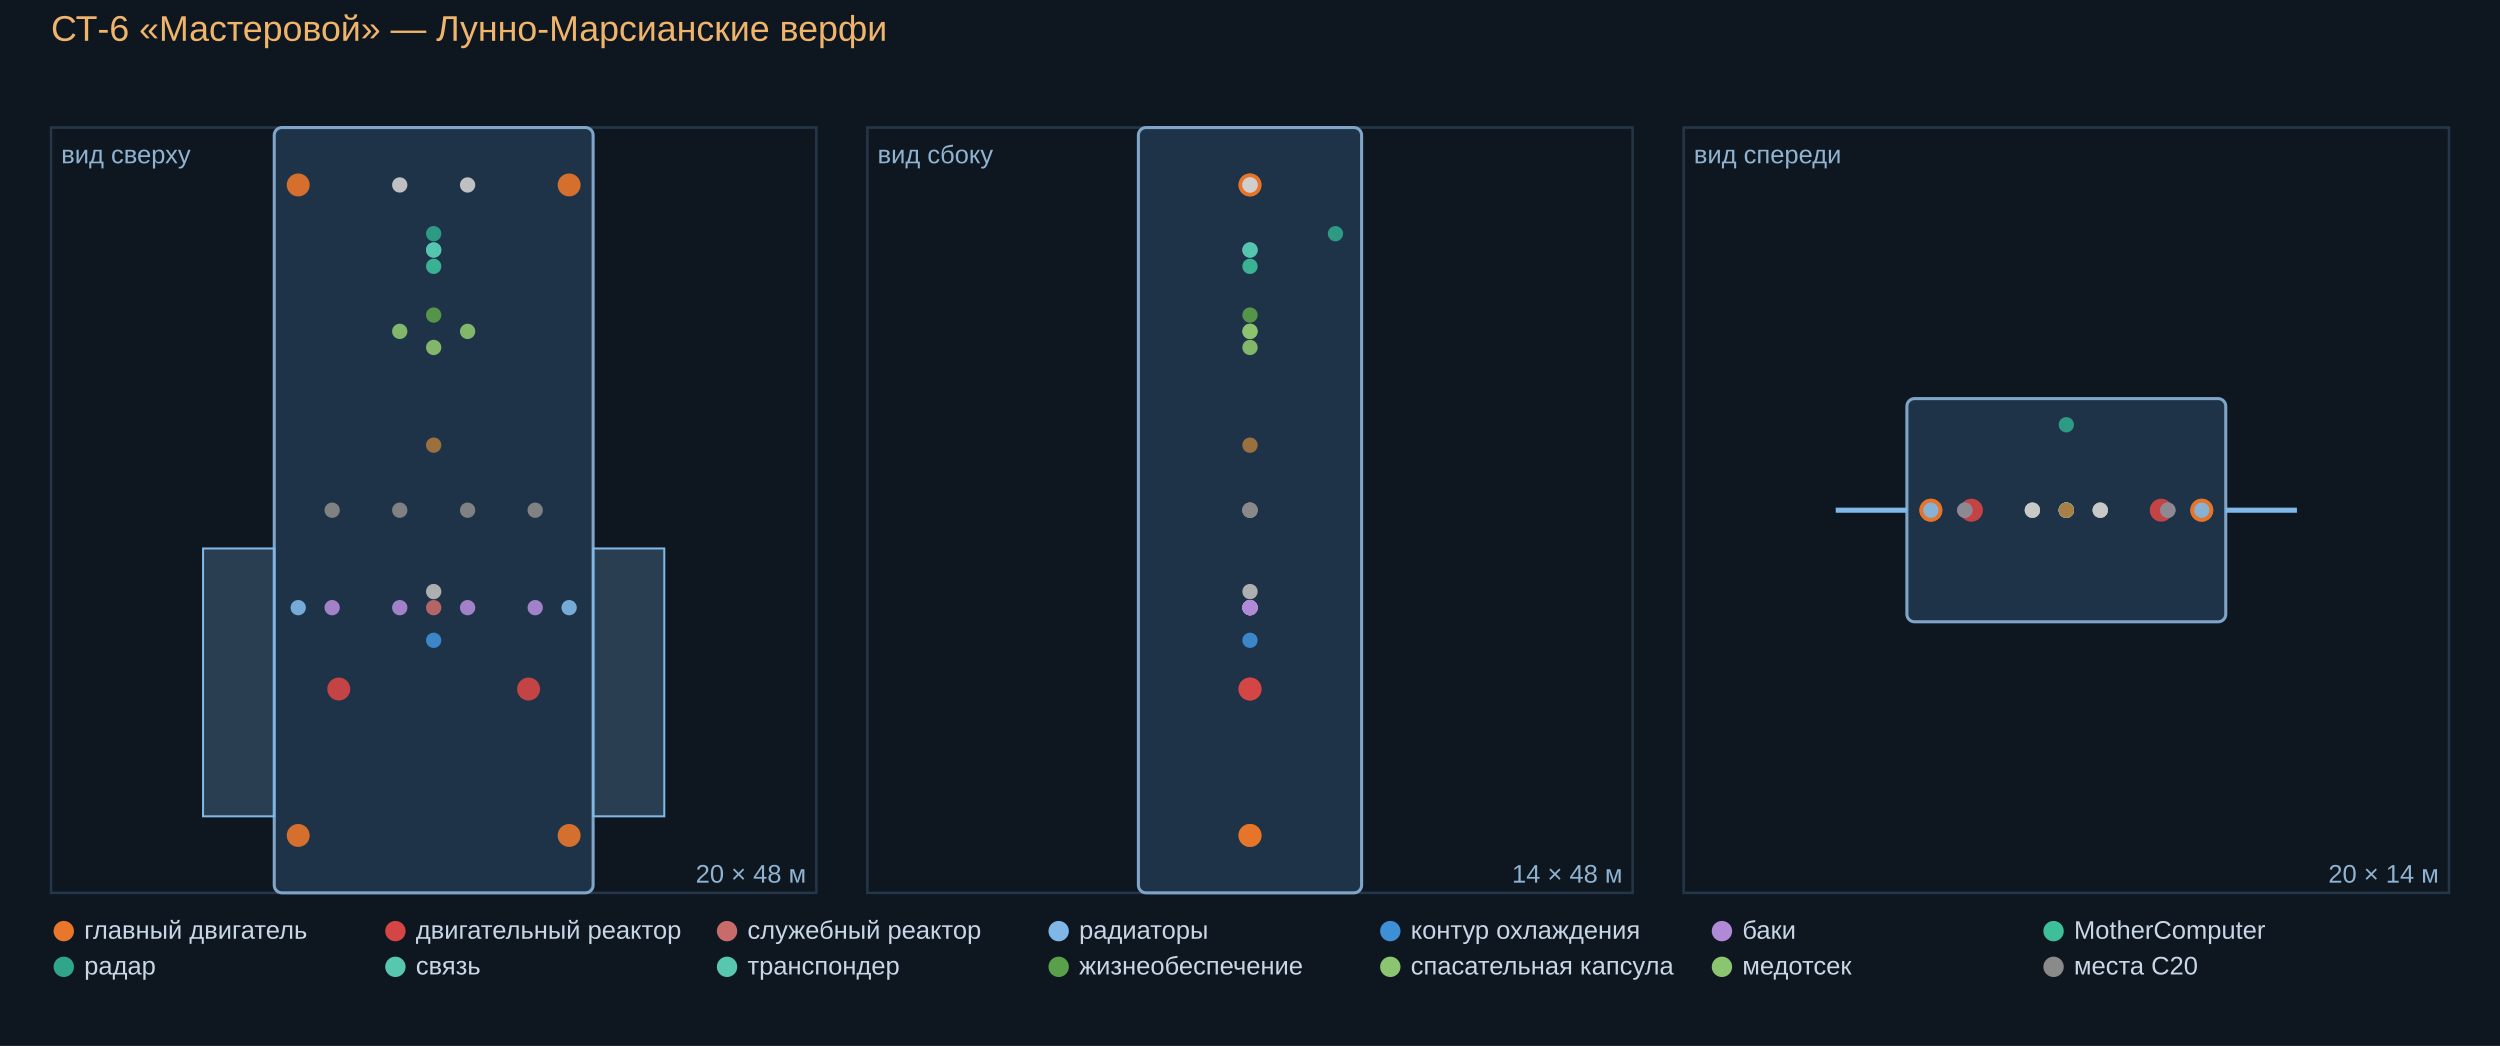
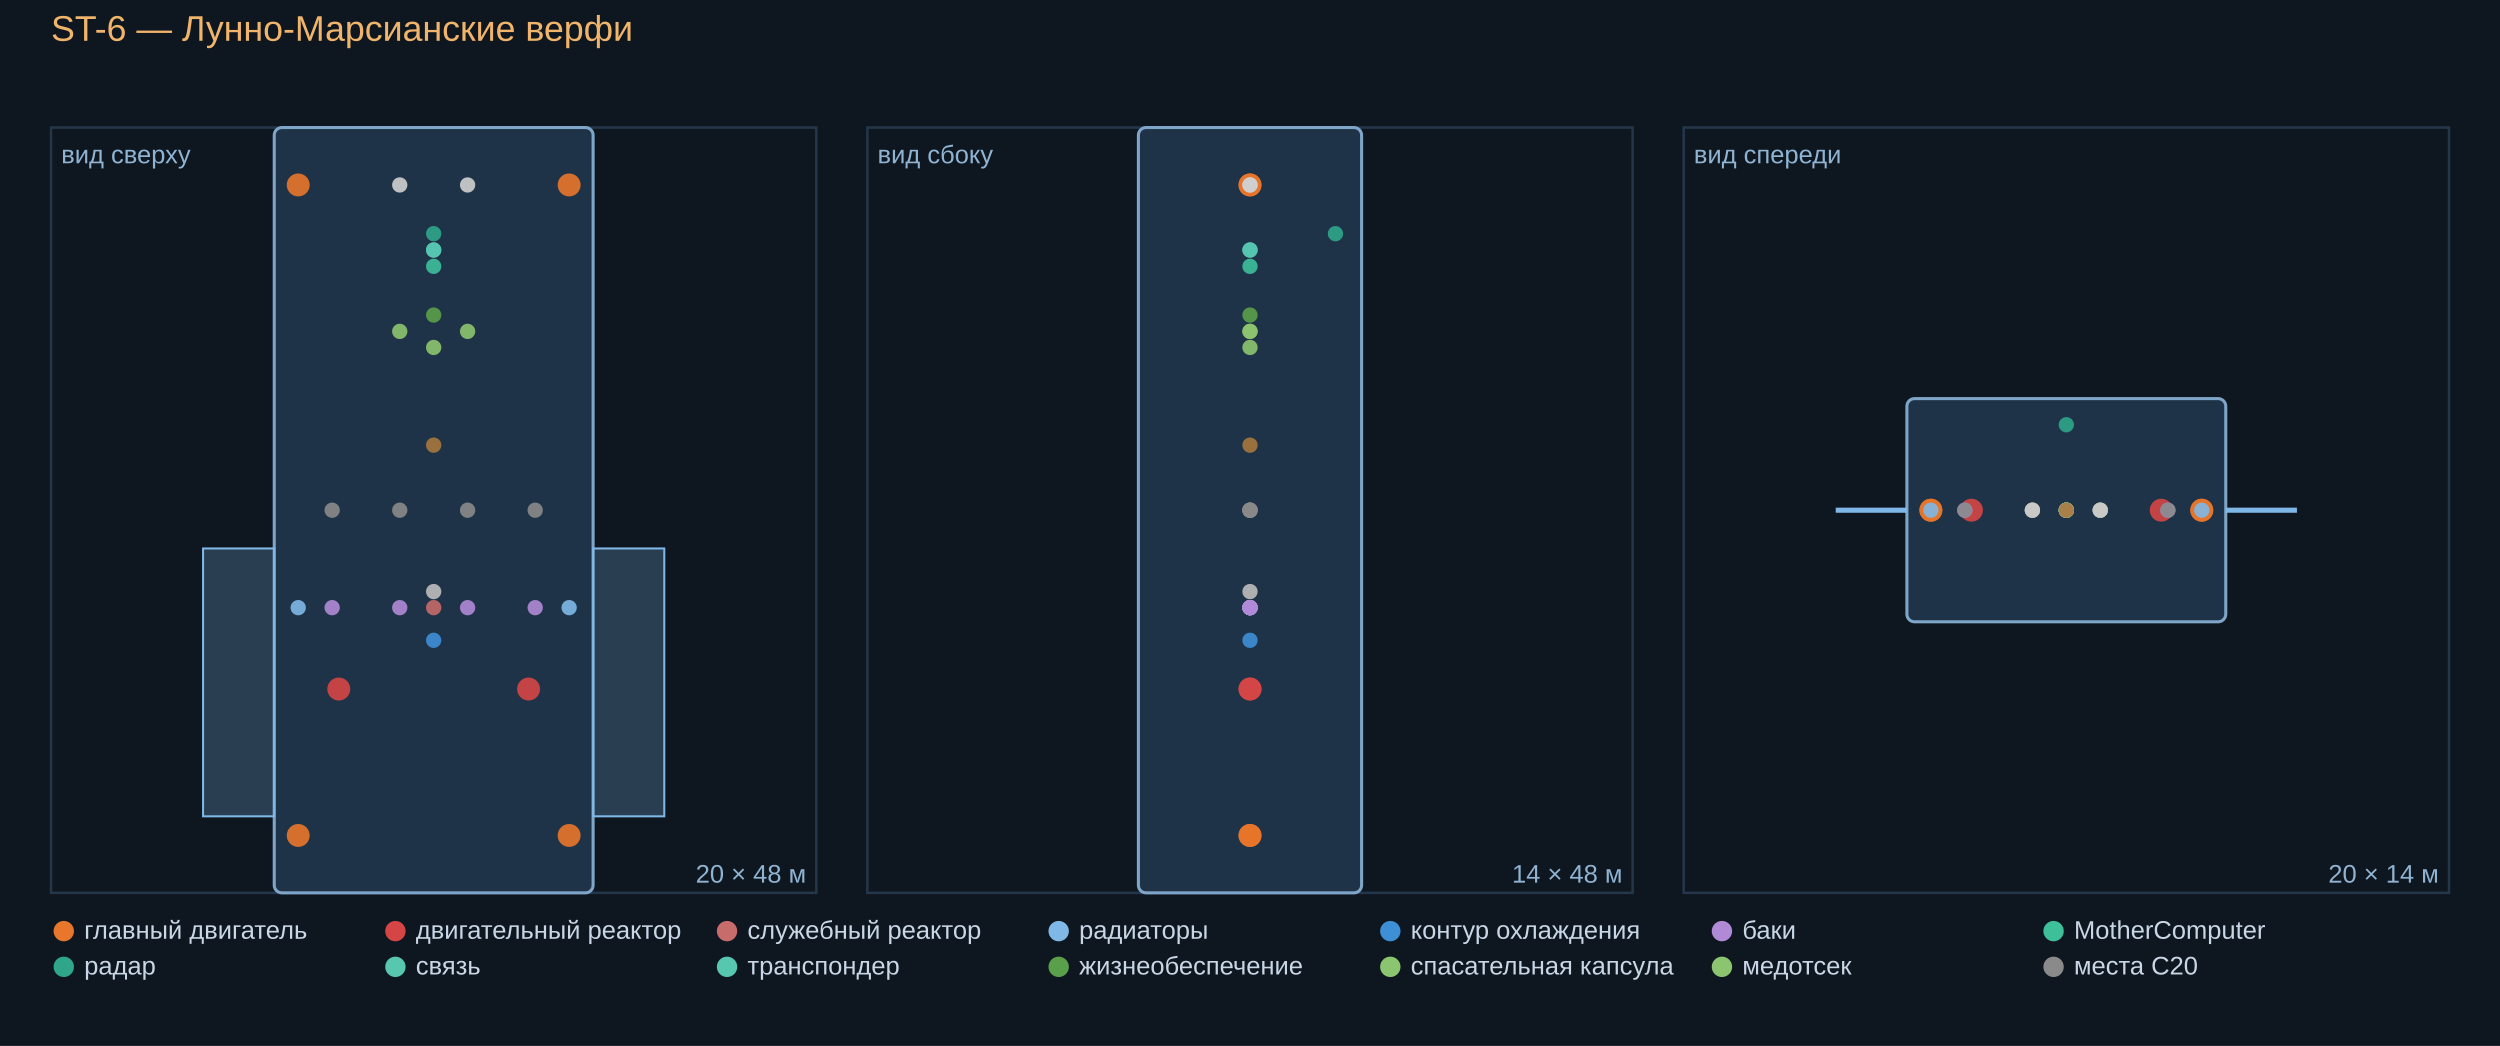
<svg xmlns="http://www.w3.org/2000/svg" viewBox="0 0 980 410" font-family="Segoe UI, Arial, sans-serif" font-size="10">
  <rect width="100%" height="100%" fill="#0e1620" />
-   <text x="20" y="16" fill="#f0b46a" font-size="14">СТ-6 «Мастеровой» — Лунно-Марсианские верфи</text>
+   <text x="20" y="16" fill="#f0b46a" font-size="14">ST-6 — Лунно-Марсианские верфи</text>
  <rect x="20.0" y="50" width="300.0" height="300.0" fill="none" stroke="#24364a" />
  <text x="24.0" y="64" fill="#8fb3d1">вид сверху</text>
  <g fill="#1f3348" stroke="#7fa6c9" stroke-width="1.2">
    <rect x="107.5" y="50.0" width="125.0" height="300.0" rx="3" />
  </g>
  <rect x="79.6" y="215.0" width="27.9" height="105.0" fill="#7fb8e6" fill-opacity="0.25" stroke="#7fb8e6" stroke-width="0.8" />
  <rect x="232.5" y="215.0" width="27.9" height="105.0" fill="#7fb8e6" fill-opacity="0.25" stroke="#7fb8e6" stroke-width="0.8" />
  <text x="316.0" y="346.0" fill="#8fb3d1" text-anchor="end">20 × 48 м</text>
  <circle cx="116.9" cy="327.5" r="4.5" fill="#e8762b" fill-opacity="0.9" />
  <circle cx="223.1" cy="327.5" r="4.5" fill="#e8762b" fill-opacity="0.9" />
  <circle cx="116.9" cy="72.5" r="4.5" fill="#e8762b" fill-opacity="0.9" />
  <circle cx="223.1" cy="72.5" r="4.5" fill="#e8762b" fill-opacity="0.9" />
  <circle cx="132.8" cy="270.1" r="4.5" fill="#d64545" fill-opacity="0.9" />
  <circle cx="207.2" cy="270.1" r="4.5" fill="#d64545" fill-opacity="0.9" />
  <circle cx="170.0" cy="238.2" r="3" fill="#c76b6b" fill-opacity="0.9" />
  <circle cx="116.9" cy="238.2" r="3" fill="#7fb8e6" fill-opacity="0.9" />
  <circle cx="223.1" cy="238.2" r="3" fill="#7fb8e6" fill-opacity="0.9" />
  <circle cx="170.0" cy="251.0" r="3" fill="#3d8fd6" fill-opacity="0.9" />
  <circle cx="130.2" cy="238.2" r="3" fill="#b08ad6" fill-opacity="0.9" />
  <circle cx="156.7" cy="238.2" r="3" fill="#b08ad6" fill-opacity="0.9" />
  <circle cx="183.3" cy="238.2" r="3" fill="#b08ad6" fill-opacity="0.9" />
  <circle cx="209.8" cy="238.2" r="3" fill="#b08ad6" fill-opacity="0.9" />
  <circle cx="170.0" cy="104.4" r="3" fill="#3dbf9a" fill-opacity="0.9" />
  <circle cx="170.0" cy="91.6" r="3" fill="#2fa58a" fill-opacity="0.9" />
  <circle cx="170.0" cy="98.0" r="3" fill="#57c7b0" fill-opacity="0.9" />
  <circle cx="170.0" cy="98.0" r="3" fill="#57c7b0" fill-opacity="0.9" />
  <circle cx="170.0" cy="123.5" r="3" fill="#5aa04a" fill-opacity="0.9" />
  <circle cx="156.7" cy="129.9" r="3" fill="#8cc56f" fill-opacity="0.9" />
  <circle cx="183.3" cy="129.9" r="3" fill="#8cc56f" fill-opacity="0.9" />
  <circle cx="170.0" cy="136.2" r="3" fill="#8cc56f" fill-opacity="0.9" />
  <circle cx="130.2" cy="200.0" r="3" fill="#8a8a8a" fill-opacity="0.9" />
  <circle cx="156.7" cy="200.0" r="3" fill="#8a8a8a" fill-opacity="0.9" />
  <circle cx="183.3" cy="200.0" r="3" fill="#8a8a8a" fill-opacity="0.9" />
  <circle cx="209.8" cy="200.0" r="3" fill="#8a8a8a" fill-opacity="0.9" />
  <circle cx="170.0" cy="231.9" r="3" fill="#bdbdbd" fill-opacity="0.9" />
  <circle cx="170.0" cy="174.5" r="3" fill="#a8783d" fill-opacity="0.9" />
  <circle cx="156.7" cy="72.5" r="3" fill="#d0d0d0" fill-opacity="0.9" />
  <circle cx="183.3" cy="72.5" r="3" fill="#d0d0d0" fill-opacity="0.9" />
  <rect x="340.0" y="50" width="300.0" height="300.0" fill="none" stroke="#24364a" />
  <text x="344.0" y="64" fill="#8fb3d1">вид сбоку</text>
  <g fill="#1f3348" stroke="#7fa6c9" stroke-width="1.2">
    <rect x="446.25" y="50.0" width="87.5" height="300.0" rx="3" />
  </g>
  <text x="636.0" y="346.0" fill="#8fb3d1" text-anchor="end">14 × 48 м</text>
  <circle cx="490.0" cy="327.5" r="4.5" fill="#e8762b" fill-opacity="0.9" />
  <circle cx="490.0" cy="327.5" r="4.5" fill="#e8762b" fill-opacity="0.9" />
  <circle cx="490.0" cy="72.5" r="4.5" fill="#e8762b" fill-opacity="0.9" />
  <circle cx="490.0" cy="72.5" r="4.5" fill="#e8762b" fill-opacity="0.9" />
  <circle cx="490.0" cy="270.1" r="4.5" fill="#d64545" fill-opacity="0.9" />
  <circle cx="490.0" cy="270.1" r="4.5" fill="#d64545" fill-opacity="0.9" />
  <circle cx="490.0" cy="238.2" r="3" fill="#c76b6b" fill-opacity="0.9" />
  <circle cx="490.0" cy="238.2" r="3" fill="#7fb8e6" fill-opacity="0.9" />
  <circle cx="490.0" cy="238.2" r="3" fill="#7fb8e6" fill-opacity="0.9" />
  <circle cx="490.0" cy="251.0" r="3" fill="#3d8fd6" fill-opacity="0.9" />
  <circle cx="490.0" cy="238.2" r="3" fill="#b08ad6" fill-opacity="0.9" />
  <circle cx="490.0" cy="238.2" r="3" fill="#b08ad6" fill-opacity="0.9" />
  <circle cx="490.0" cy="238.2" r="3" fill="#b08ad6" fill-opacity="0.9" />
  <circle cx="490.0" cy="238.2" r="3" fill="#b08ad6" fill-opacity="0.9" />
  <circle cx="490.0" cy="104.4" r="3" fill="#3dbf9a" fill-opacity="0.9" />
  <circle cx="523.5" cy="91.6" r="3" fill="#2fa58a" fill-opacity="0.9" />
  <circle cx="490.0" cy="98.0" r="3" fill="#57c7b0" fill-opacity="0.9" />
  <circle cx="490.0" cy="98.0" r="3" fill="#57c7b0" fill-opacity="0.9" />
  <circle cx="490.0" cy="123.5" r="3" fill="#5aa04a" fill-opacity="0.9" />
  <circle cx="490.0" cy="129.9" r="3" fill="#8cc56f" fill-opacity="0.9" />
  <circle cx="490.0" cy="129.9" r="3" fill="#8cc56f" fill-opacity="0.9" />
  <circle cx="490.0" cy="136.2" r="3" fill="#8cc56f" fill-opacity="0.9" />
  <circle cx="490.0" cy="200.0" r="3" fill="#8a8a8a" fill-opacity="0.9" />
  <circle cx="490.0" cy="200.0" r="3" fill="#8a8a8a" fill-opacity="0.9" />
  <circle cx="490.0" cy="200.0" r="3" fill="#8a8a8a" fill-opacity="0.9" />
  <circle cx="490.0" cy="200.0" r="3" fill="#8a8a8a" fill-opacity="0.9" />
  <circle cx="490.0" cy="231.9" r="3" fill="#bdbdbd" fill-opacity="0.9" />
  <circle cx="490.0" cy="174.5" r="3" fill="#a8783d" fill-opacity="0.9" />
  <circle cx="490.0" cy="72.5" r="3" fill="#d0d0d0" fill-opacity="0.9" />
  <circle cx="490.0" cy="72.5" r="3" fill="#d0d0d0" fill-opacity="0.9" />
  <rect x="660.0" y="50" width="300.0" height="300.0" fill="none" stroke="#24364a" />
  <text x="664.0" y="64" fill="#8fb3d1">вид спереди</text>
  <g fill="#1f3348" stroke="#7fa6c9" stroke-width="1.2">
    <rect x="747.5" y="156.25" width="125.0" height="87.5" rx="3" />
  </g>
  <line x1="719.6" y1="200.0" x2="747.5" y2="200.0" stroke="#7fb8e6" stroke-width="2" />
  <line x1="872.5" y1="200.0" x2="900.4" y2="200.0" stroke="#7fb8e6" stroke-width="2" />
  <text x="956.0" y="346.0" fill="#8fb3d1" text-anchor="end">20 × 14 м</text>
  <circle cx="756.9" cy="200.0" r="4.5" fill="#e8762b" fill-opacity="0.9" />
  <circle cx="863.1" cy="200.0" r="4.5" fill="#e8762b" fill-opacity="0.9" />
  <circle cx="756.9" cy="200.0" r="4.5" fill="#e8762b" fill-opacity="0.9" />
  <circle cx="863.1" cy="200.0" r="4.5" fill="#e8762b" fill-opacity="0.9" />
  <circle cx="772.8" cy="200.0" r="4.5" fill="#d64545" fill-opacity="0.9" />
  <circle cx="847.2" cy="200.0" r="4.5" fill="#d64545" fill-opacity="0.9" />
  <circle cx="810.0" cy="200.0" r="3" fill="#c76b6b" fill-opacity="0.9" />
  <circle cx="756.9" cy="200.0" r="3" fill="#7fb8e6" fill-opacity="0.9" />
  <circle cx="863.1" cy="200.0" r="3" fill="#7fb8e6" fill-opacity="0.9" />
  <circle cx="810.0" cy="200.0" r="3" fill="#3d8fd6" fill-opacity="0.9" />
  <circle cx="770.2" cy="200.0" r="3" fill="#b08ad6" fill-opacity="0.9" />
  <circle cx="796.7" cy="200.0" r="3" fill="#b08ad6" fill-opacity="0.9" />
  <circle cx="823.3" cy="200.0" r="3" fill="#b08ad6" fill-opacity="0.9" />
  <circle cx="849.8" cy="200.0" r="3" fill="#b08ad6" fill-opacity="0.9" />
  <circle cx="810.0" cy="200.0" r="3" fill="#3dbf9a" fill-opacity="0.9" />
  <circle cx="810.0" cy="166.5" r="3" fill="#2fa58a" fill-opacity="0.9" />
  <circle cx="810.0" cy="200.0" r="3" fill="#57c7b0" fill-opacity="0.9" />
  <circle cx="810.0" cy="200.0" r="3" fill="#57c7b0" fill-opacity="0.9" />
  <circle cx="810.0" cy="200.0" r="3" fill="#5aa04a" fill-opacity="0.9" />
  <circle cx="796.7" cy="200.0" r="3" fill="#8cc56f" fill-opacity="0.9" />
  <circle cx="823.3" cy="200.0" r="3" fill="#8cc56f" fill-opacity="0.9" />
  <circle cx="810.0" cy="200.0" r="3" fill="#8cc56f" fill-opacity="0.9" />
  <circle cx="770.2" cy="200.0" r="3" fill="#8a8a8a" fill-opacity="0.9" />
  <circle cx="796.7" cy="200.0" r="3" fill="#8a8a8a" fill-opacity="0.9" />
  <circle cx="823.3" cy="200.0" r="3" fill="#8a8a8a" fill-opacity="0.9" />
  <circle cx="849.8" cy="200.0" r="3" fill="#8a8a8a" fill-opacity="0.9" />
  <circle cx="810.0" cy="200.0" r="3" fill="#bdbdbd" fill-opacity="0.9" />
  <circle cx="810.0" cy="200.0" r="3" fill="#a8783d" fill-opacity="0.9" />
  <circle cx="796.7" cy="200.0" r="3" fill="#d0d0d0" fill-opacity="0.9" />
  <circle cx="823.3" cy="200.0" r="3" fill="#d0d0d0" fill-opacity="0.9" />
  <circle cx="25" cy="365.0" r="4" fill="#e8762b" />
  <text x="33" y="368.0" fill="#c8d6e5">главный двигатель</text>
  <circle cx="155" cy="365.0" r="4" fill="#d64545" />
  <text x="163" y="368.0" fill="#c8d6e5">двигательный реактор</text>
  <circle cx="285" cy="365.0" r="4" fill="#c76b6b" />
  <text x="293" y="368.0" fill="#c8d6e5">служебный реактор</text>
  <circle cx="415" cy="365.0" r="4" fill="#7fb8e6" />
  <text x="423" y="368.0" fill="#c8d6e5">радиаторы</text>
  <circle cx="545" cy="365.0" r="4" fill="#3d8fd6" />
  <text x="553" y="368.0" fill="#c8d6e5">контур охлаждения</text>
  <circle cx="675" cy="365.0" r="4" fill="#b08ad6" />
  <text x="683" y="368.0" fill="#c8d6e5">баки</text>
  <circle cx="805" cy="365.0" r="4" fill="#3dbf9a" />
  <text x="813" y="368.0" fill="#c8d6e5">MotherComputer</text>
  <circle cx="25" cy="379.0" r="4" fill="#2fa58a" />
  <text x="33" y="382.0" fill="#c8d6e5">радар</text>
  <circle cx="155" cy="379.0" r="4" fill="#57c7b0" />
  <text x="163" y="382.0" fill="#c8d6e5">связь</text>
  <circle cx="285" cy="379.0" r="4" fill="#57c7b0" />
  <text x="293" y="382.0" fill="#c8d6e5">транспондер</text>
  <circle cx="415" cy="379.0" r="4" fill="#5aa04a" />
  <text x="423" y="382.0" fill="#c8d6e5">жизнеобеспечение</text>
  <circle cx="545" cy="379.0" r="4" fill="#8cc56f" />
  <text x="553" y="382.0" fill="#c8d6e5">спасательная капсула</text>
  <circle cx="675" cy="379.0" r="4" fill="#8cc56f" />
  <text x="683" y="382.0" fill="#c8d6e5">медотсек</text>
  <circle cx="805" cy="379.0" r="4" fill="#8a8a8a" />
  <text x="813" y="382.0" fill="#c8d6e5">места C20</text>
</svg>
